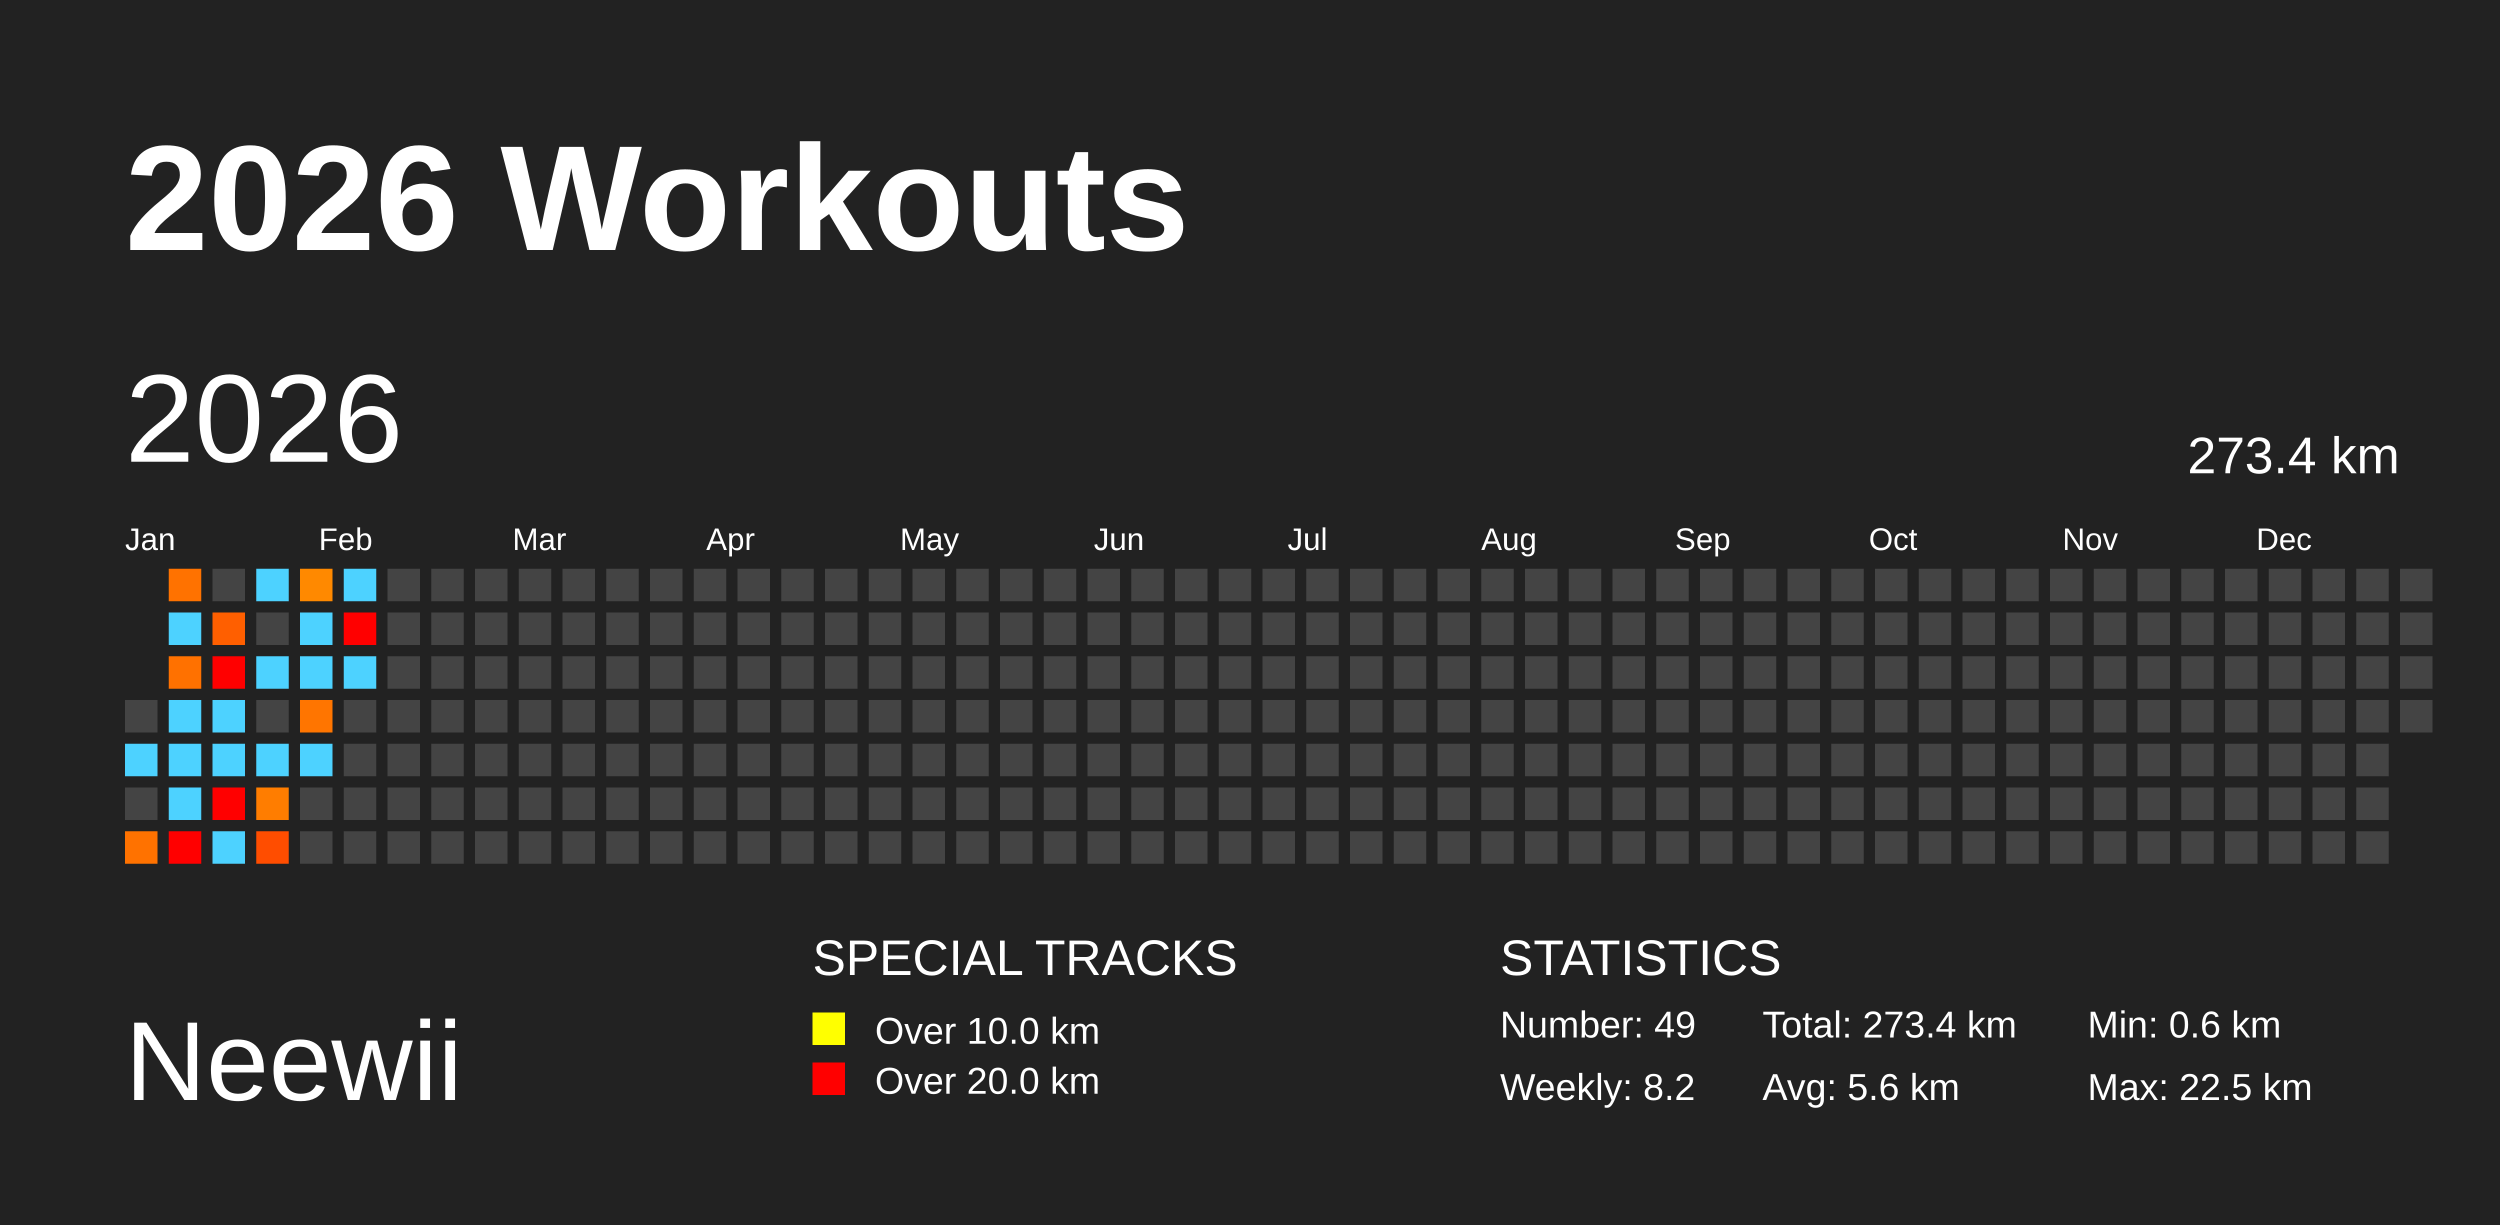
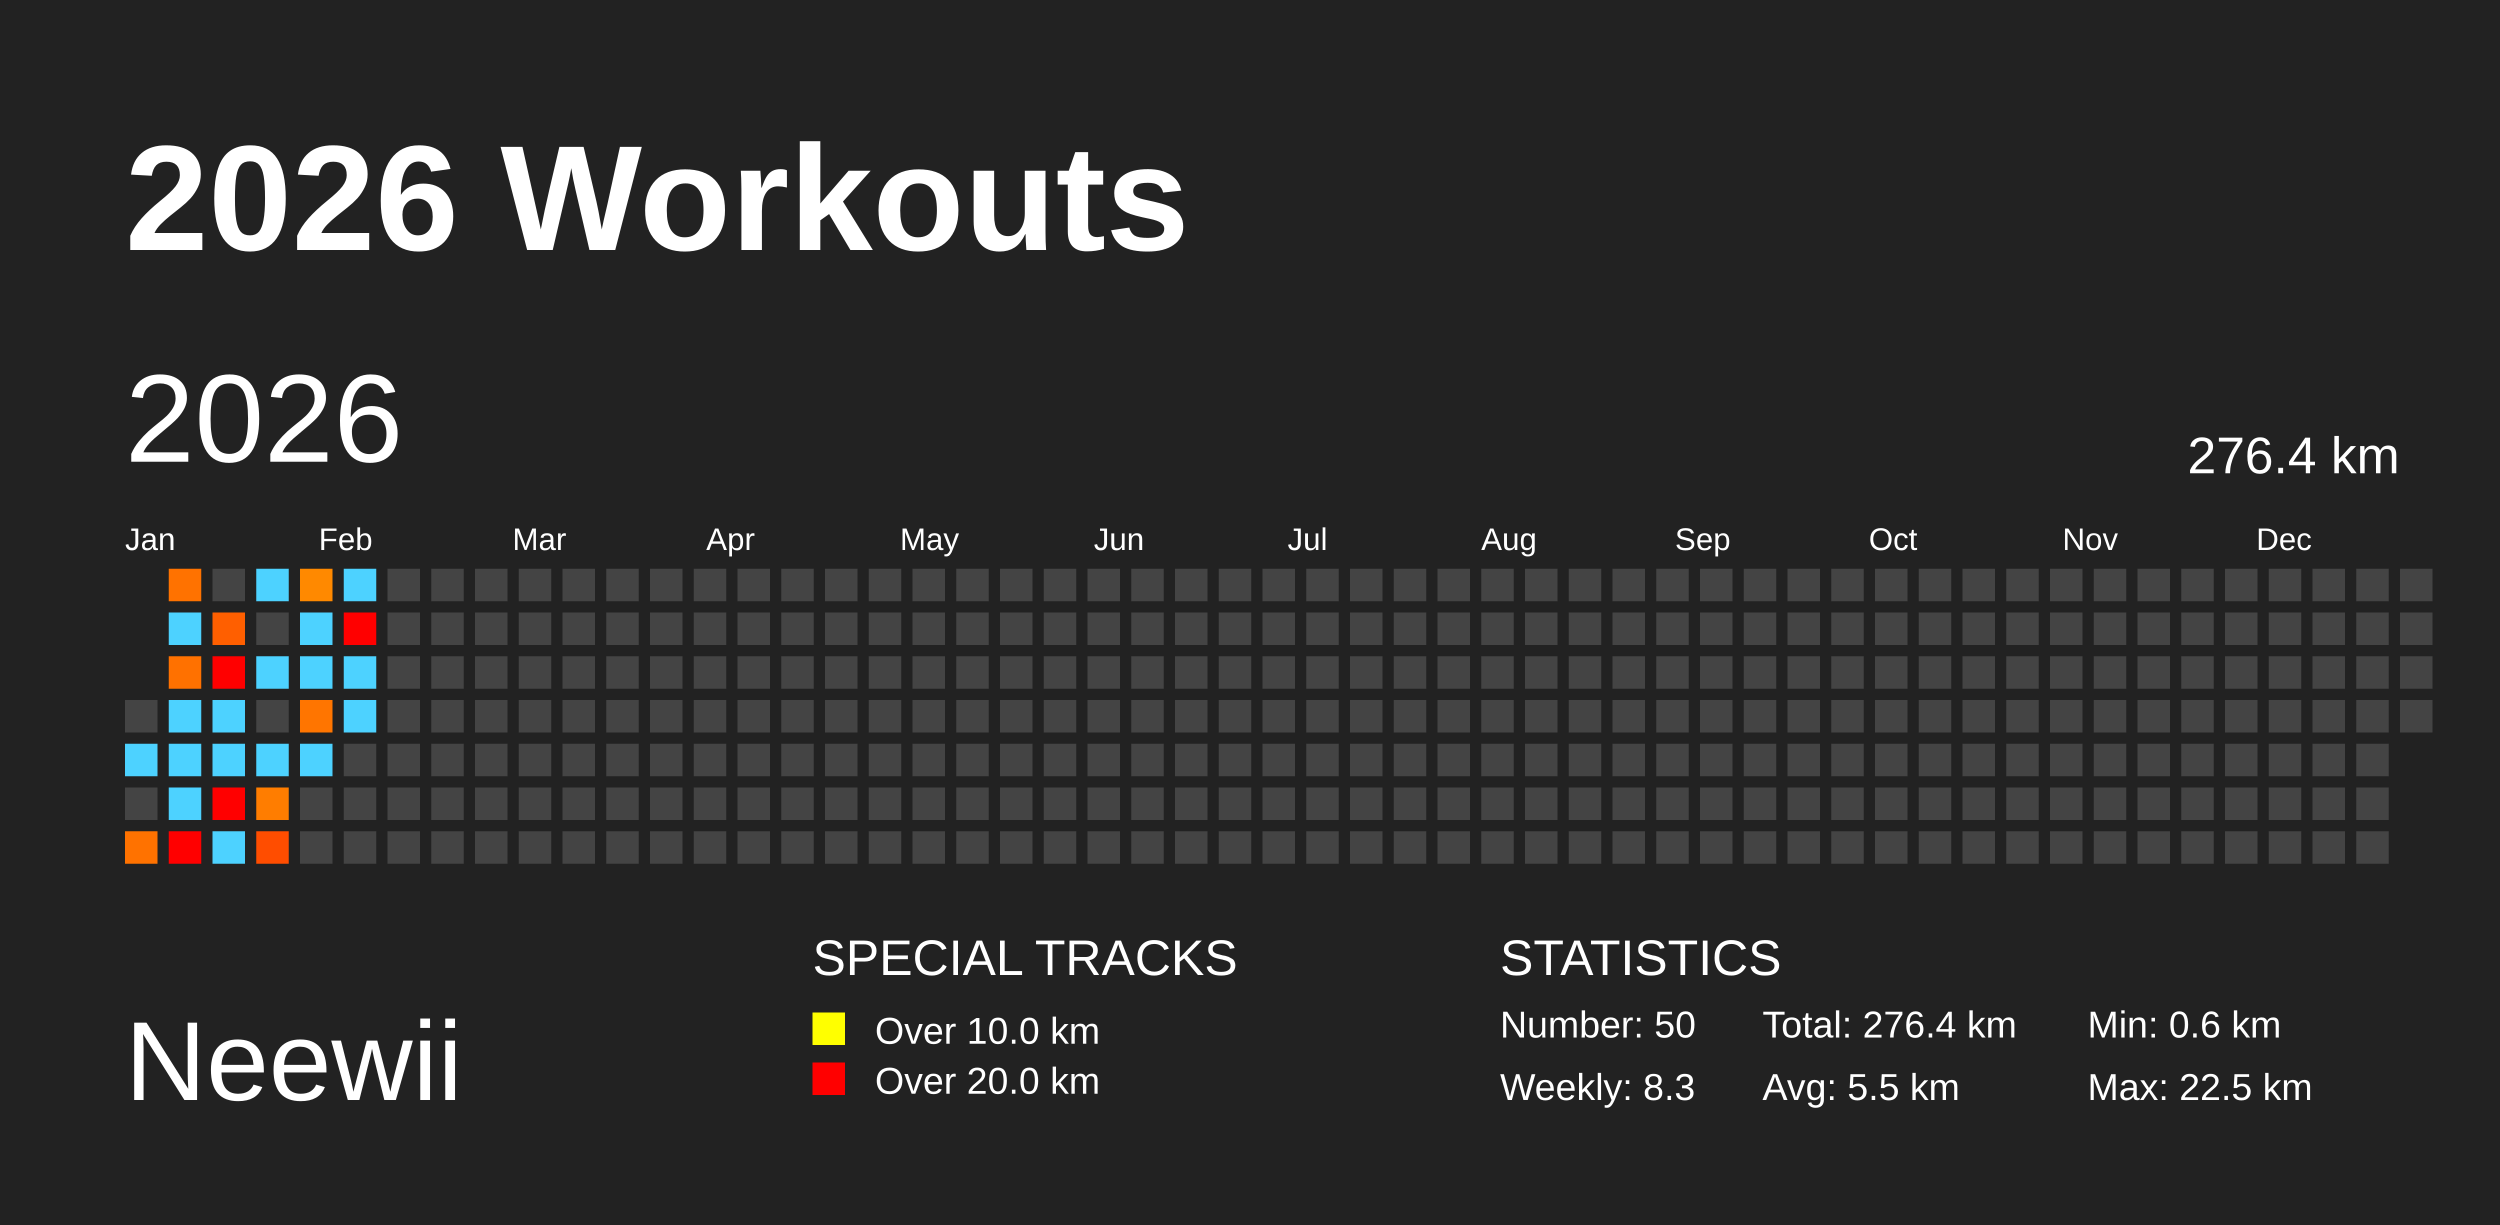
<svg xmlns="http://www.w3.org/2000/svg" baseProfile="full" height="98mm" version="1.1" viewBox="0,0,200,98" width="200mm">
  <defs />
  <rect fill="#222222" height="98" width="200" x="0" y="0" />
  <text fill="#FFFFFF" style="font-size:12px; font-family:Arial; font-weight:bold;" x="10" y="20">2026 Workouts</text>
  <text fill="#FFFFFF" style="font-size:9px; font-family:Arial" x="10" y="88">Neewii</text>
  <text fill="#FFFFFF" style="font-size:4px; font-family:Arial" x="65" y="78">SPECIAL TRACKS</text>
  <rect fill="yellow" height="2.6" width="2.6" x="65" y="81" />
  <text fill="#FFFFFF" style="font-size:3px; font-family:Arial" x="70" y="83.5">Over 10.0 km</text>
  <rect fill="red" height="2.6" width="2.6" x="65" y="85" />
  <text fill="#FFFFFF" style="font-size:3px; font-family:Arial" x="70" y="87.5">Over 20.0 km</text>
  <text fill="#FFFFFF" style="font-size:4px; font-family:Arial" x="120" y="78">STATISTICS</text>
-   <text fill="#FFFFFF" style="font-size:3px; font-family:Arial" x="120" y="83">Number: 49</text>
-   <text fill="#FFFFFF" style="font-size:3px; font-family:Arial" x="120" y="88">Weekly: 8.2</text>
-   <text fill="#FFFFFF" style="font-size:3px; font-family:Arial" x="141" y="83">Total: 273.4 km</text>
-   <text fill="#FFFFFF" style="font-size:3px; font-family:Arial" x="141" y="88">Avg: 5.6 km</text>
+   <text fill="#FFFFFF" style="font-size:3px; font-family:Arial" x="120" y="83">Number: 50</text>
+   <text fill="#FFFFFF" style="font-size:3px; font-family:Arial" x="120" y="88">Weekly: 8.3</text>
+   <text fill="#FFFFFF" style="font-size:3px; font-family:Arial" x="141" y="83">Total: 276.4 km</text>
+   <text fill="#FFFFFF" style="font-size:3px; font-family:Arial" x="141" y="88">Avg: 5.5 km</text>
  <text fill="#FFFFFF" style="font-size:3px; font-family:Arial" x="167" y="83">Min: 0.6 km</text>
  <text fill="#FFFFFF" style="font-size:3px; font-family:Arial" x="167" y="88">Max: 22.5 km</text>
  <text dominant-baseline="hanging" fill="#FFFFFF" style="font-size:10.0px; font-family:Arial;" x="10" y="30">2026</text>
-   <text dominant-baseline="hanging" fill="#FFFFFF" style="font-size:4.125px; font-family:Arial;" x="175" y="35">273.4 km</text>
+   <text dominant-baseline="hanging" fill="#FFFFFF" style="font-size:4.125px; font-family:Arial;" x="175" y="35">276.4 km</text>
  <text fill="#FFFFFF" style="font-size:2.5px; font-family:Arial" x="10.0" y="44">Jan</text>
  <text fill="#FFFFFF" style="font-size:2.5px; font-family:Arial" x="25.5" y="44">Feb</text>
  <text fill="#FFFFFF" style="font-size:2.5px; font-family:Arial" x="41.0" y="44">Mar</text>
  <text fill="#FFFFFF" style="font-size:2.5px; font-family:Arial" x="56.5" y="44">Apr</text>
  <text fill="#FFFFFF" style="font-size:2.5px; font-family:Arial" x="72.0" y="44">May</text>
  <text fill="#FFFFFF" style="font-size:2.5px; font-family:Arial" x="87.5" y="44">Jun</text>
  <text fill="#FFFFFF" style="font-size:2.5px; font-family:Arial" x="103.0" y="44">Jul</text>
  <text fill="#FFFFFF" style="font-size:2.5px; font-family:Arial" x="118.5" y="44">Aug</text>
  <text fill="#FFFFFF" style="font-size:2.5px; font-family:Arial" x="134.0" y="44">Sep</text>
  <text fill="#FFFFFF" style="font-size:2.5px; font-family:Arial" x="149.5" y="44">Oct</text>
  <text fill="#FFFFFF" style="font-size:2.5px; font-family:Arial" x="165.0" y="44">Nov</text>
  <text fill="#FFFFFF" style="font-size:2.5px; font-family:Arial" x="180.5" y="44">Dec</text>
  <rect fill="#444444" height="2.6" width="2.6" x="10.0" y="56.0" />
  <rect fill="#4dd2ff" height="2.6" width="2.6" x="10.0" y="59.5" />
  <rect fill="#444444" height="2.6" width="2.6" x="10.0" y="63.0" />
  <rect fill="#ff7200" height="2.6" width="2.6" x="10.0" y="66.5" />
  <rect fill="#ff7200" height="2.6" width="2.6" x="13.5" y="45.5" />
  <rect fill="#4dd2ff" height="2.6" width="2.6" x="13.5" y="49.0" />
  <rect fill="#ff7100" height="2.6" width="2.6" x="13.5" y="52.5" />
  <rect fill="#4dd2ff" height="2.6" width="2.6" x="13.5" y="56.0" />
  <rect fill="#4dd2ff" height="2.6" width="2.6" x="13.5" y="59.5" />
  <rect fill="#4dd2ff" height="2.6" width="2.6" x="13.5" y="63.0" />
  <rect fill="red" height="2.6" width="2.6" x="13.5" y="66.5" />
  <rect fill="#444444" height="2.6" width="2.6" x="17.0" y="45.5" />
  <rect fill="#ff5f00" height="2.6" width="2.6" x="17.0" y="49.0" />
  <rect fill="red" height="2.6" width="2.6" x="17.0" y="52.5" />
  <rect fill="#4dd2ff" height="2.6" width="2.6" x="17.0" y="56.0" />
  <rect fill="#4dd2ff" height="2.6" width="2.6" x="17.0" y="59.5" />
  <rect fill="red" height="2.6" width="2.6" x="17.0" y="63.0" />
  <rect fill="#4dd2ff" height="2.6" width="2.6" x="17.0" y="66.5" />
  <rect fill="#4dd2ff" height="2.6" width="2.6" x="20.5" y="45.5" />
  <rect fill="#444444" height="2.6" width="2.6" x="20.5" y="49.0" />
  <rect fill="#4dd2ff" height="2.6" width="2.6" x="20.5" y="52.5" />
  <rect fill="#444444" height="2.6" width="2.6" x="20.5" y="56.0" />
  <rect fill="#4dd2ff" height="2.6" width="2.6" x="20.5" y="59.5" />
  <rect fill="#ff7d00" height="2.6" width="2.6" x="20.5" y="63.0" />
  <rect fill="#ff4d00" height="2.6" width="2.6" x="20.5" y="66.5" />
  <rect fill="#ff8900" height="2.6" width="2.6" x="24.0" y="45.5" />
  <rect fill="#4dd2ff" height="2.6" width="2.6" x="24.0" y="49.0" />
  <rect fill="#4dd2ff" height="2.6" width="2.6" x="24.0" y="52.5" />
  <rect fill="#ff7500" height="2.6" width="2.6" x="24.0" y="56.0" />
  <rect fill="#4dd2ff" height="2.6" width="2.6" x="24.0" y="59.5" />
  <rect fill="#444444" height="2.6" width="2.6" x="24.0" y="63.0" />
  <rect fill="#444444" height="2.6" width="2.6" x="24.0" y="66.5" />
  <rect fill="#4dd2ff" height="2.6" width="2.6" x="27.5" y="45.5" />
  <rect fill="red" height="2.6" width="2.6" x="27.5" y="49.0" />
  <rect fill="#4dd2ff" height="2.6" width="2.6" x="27.5" y="52.5" />
-   <rect fill="#444444" height="2.6" width="2.6" x="27.5" y="56.0" />
+   <rect fill="#4dd2ff" height="2.6" width="2.6" x="27.5" y="56.0" />
  <rect fill="#444444" height="2.6" width="2.6" x="27.5" y="59.5" />
  <rect fill="#444444" height="2.6" width="2.6" x="27.5" y="63.0" />
  <rect fill="#444444" height="2.6" width="2.6" x="27.5" y="66.5" />
  <rect fill="#444444" height="2.6" width="2.6" x="31.0" y="45.5" />
  <rect fill="#444444" height="2.6" width="2.6" x="31.0" y="49.0" />
  <rect fill="#444444" height="2.6" width="2.6" x="31.0" y="52.5" />
  <rect fill="#444444" height="2.6" width="2.6" x="31.0" y="56.0" />
  <rect fill="#444444" height="2.6" width="2.6" x="31.0" y="59.5" />
  <rect fill="#444444" height="2.6" width="2.6" x="31.0" y="63.0" />
  <rect fill="#444444" height="2.6" width="2.6" x="31.0" y="66.5" />
  <rect fill="#444444" height="2.6" width="2.6" x="34.5" y="45.5" />
  <rect fill="#444444" height="2.6" width="2.6" x="34.5" y="49.0" />
  <rect fill="#444444" height="2.6" width="2.6" x="34.5" y="52.5" />
  <rect fill="#444444" height="2.6" width="2.6" x="34.5" y="56.0" />
  <rect fill="#444444" height="2.6" width="2.6" x="34.5" y="59.5" />
  <rect fill="#444444" height="2.6" width="2.6" x="34.5" y="63.0" />
  <rect fill="#444444" height="2.6" width="2.6" x="34.5" y="66.5" />
  <rect fill="#444444" height="2.6" width="2.6" x="38.0" y="45.5" />
  <rect fill="#444444" height="2.6" width="2.6" x="38.0" y="49.0" />
  <rect fill="#444444" height="2.6" width="2.6" x="38.0" y="52.5" />
  <rect fill="#444444" height="2.6" width="2.6" x="38.0" y="56.0" />
  <rect fill="#444444" height="2.6" width="2.6" x="38.0" y="59.5" />
  <rect fill="#444444" height="2.6" width="2.6" x="38.0" y="63.0" />
  <rect fill="#444444" height="2.6" width="2.6" x="38.0" y="66.5" />
  <rect fill="#444444" height="2.6" width="2.6" x="41.5" y="45.5" />
  <rect fill="#444444" height="2.6" width="2.6" x="41.5" y="49.0" />
  <rect fill="#444444" height="2.6" width="2.6" x="41.5" y="52.5" />
  <rect fill="#444444" height="2.6" width="2.6" x="41.5" y="56.0" />
  <rect fill="#444444" height="2.6" width="2.6" x="41.5" y="59.5" />
  <rect fill="#444444" height="2.6" width="2.6" x="41.5" y="63.0" />
  <rect fill="#444444" height="2.6" width="2.6" x="41.5" y="66.5" />
  <rect fill="#444444" height="2.6" width="2.6" x="45.0" y="45.5" />
  <rect fill="#444444" height="2.6" width="2.6" x="45.0" y="49.0" />
  <rect fill="#444444" height="2.6" width="2.6" x="45.0" y="52.5" />
  <rect fill="#444444" height="2.6" width="2.6" x="45.0" y="56.0" />
  <rect fill="#444444" height="2.6" width="2.6" x="45.0" y="59.5" />
  <rect fill="#444444" height="2.6" width="2.6" x="45.0" y="63.0" />
  <rect fill="#444444" height="2.6" width="2.6" x="45.0" y="66.5" />
  <rect fill="#444444" height="2.6" width="2.6" x="48.5" y="45.5" />
  <rect fill="#444444" height="2.6" width="2.6" x="48.5" y="49.0" />
  <rect fill="#444444" height="2.6" width="2.6" x="48.5" y="52.5" />
  <rect fill="#444444" height="2.6" width="2.6" x="48.5" y="56.0" />
  <rect fill="#444444" height="2.6" width="2.6" x="48.5" y="59.5" />
  <rect fill="#444444" height="2.6" width="2.6" x="48.5" y="63.0" />
  <rect fill="#444444" height="2.6" width="2.6" x="48.5" y="66.5" />
  <rect fill="#444444" height="2.6" width="2.6" x="52.0" y="45.5" />
  <rect fill="#444444" height="2.6" width="2.6" x="52.0" y="49.0" />
  <rect fill="#444444" height="2.6" width="2.6" x="52.0" y="52.5" />
  <rect fill="#444444" height="2.6" width="2.6" x="52.0" y="56.0" />
  <rect fill="#444444" height="2.6" width="2.6" x="52.0" y="59.5" />
  <rect fill="#444444" height="2.6" width="2.6" x="52.0" y="63.0" />
  <rect fill="#444444" height="2.6" width="2.6" x="52.0" y="66.5" />
  <rect fill="#444444" height="2.6" width="2.6" x="55.5" y="45.5" />
  <rect fill="#444444" height="2.6" width="2.6" x="55.5" y="49.0" />
  <rect fill="#444444" height="2.6" width="2.6" x="55.5" y="52.5" />
  <rect fill="#444444" height="2.6" width="2.6" x="55.5" y="56.0" />
  <rect fill="#444444" height="2.6" width="2.6" x="55.5" y="59.5" />
  <rect fill="#444444" height="2.6" width="2.6" x="55.5" y="63.0" />
  <rect fill="#444444" height="2.6" width="2.6" x="55.5" y="66.5" />
  <rect fill="#444444" height="2.6" width="2.6" x="59.0" y="45.5" />
  <rect fill="#444444" height="2.6" width="2.6" x="59.0" y="49.0" />
  <rect fill="#444444" height="2.6" width="2.6" x="59.0" y="52.5" />
  <rect fill="#444444" height="2.6" width="2.6" x="59.0" y="56.0" />
  <rect fill="#444444" height="2.6" width="2.6" x="59.0" y="59.5" />
  <rect fill="#444444" height="2.6" width="2.6" x="59.0" y="63.0" />
  <rect fill="#444444" height="2.6" width="2.6" x="59.0" y="66.5" />
  <rect fill="#444444" height="2.6" width="2.6" x="62.5" y="45.5" />
  <rect fill="#444444" height="2.6" width="2.6" x="62.5" y="49.0" />
  <rect fill="#444444" height="2.6" width="2.6" x="62.5" y="52.5" />
  <rect fill="#444444" height="2.6" width="2.6" x="62.5" y="56.0" />
  <rect fill="#444444" height="2.6" width="2.6" x="62.5" y="59.5" />
  <rect fill="#444444" height="2.6" width="2.6" x="62.5" y="63.0" />
  <rect fill="#444444" height="2.6" width="2.6" x="62.5" y="66.5" />
  <rect fill="#444444" height="2.6" width="2.6" x="66.0" y="45.5" />
  <rect fill="#444444" height="2.6" width="2.6" x="66.0" y="49.0" />
  <rect fill="#444444" height="2.6" width="2.6" x="66.0" y="52.5" />
  <rect fill="#444444" height="2.6" width="2.6" x="66.0" y="56.0" />
  <rect fill="#444444" height="2.6" width="2.6" x="66.0" y="59.5" />
  <rect fill="#444444" height="2.6" width="2.6" x="66.0" y="63.0" />
  <rect fill="#444444" height="2.6" width="2.6" x="66.0" y="66.5" />
  <rect fill="#444444" height="2.6" width="2.6" x="69.5" y="45.5" />
  <rect fill="#444444" height="2.6" width="2.6" x="69.5" y="49.0" />
  <rect fill="#444444" height="2.6" width="2.6" x="69.5" y="52.5" />
  <rect fill="#444444" height="2.6" width="2.6" x="69.5" y="56.0" />
  <rect fill="#444444" height="2.6" width="2.6" x="69.5" y="59.5" />
  <rect fill="#444444" height="2.6" width="2.6" x="69.5" y="63.0" />
  <rect fill="#444444" height="2.6" width="2.6" x="69.5" y="66.5" />
  <rect fill="#444444" height="2.6" width="2.6" x="73.0" y="45.5" />
  <rect fill="#444444" height="2.6" width="2.6" x="73.0" y="49.0" />
  <rect fill="#444444" height="2.6" width="2.6" x="73.0" y="52.5" />
  <rect fill="#444444" height="2.6" width="2.6" x="73.0" y="56.0" />
  <rect fill="#444444" height="2.6" width="2.6" x="73.0" y="59.5" />
  <rect fill="#444444" height="2.6" width="2.6" x="73.0" y="63.0" />
  <rect fill="#444444" height="2.6" width="2.6" x="73.0" y="66.5" />
  <rect fill="#444444" height="2.6" width="2.6" x="76.5" y="45.5" />
  <rect fill="#444444" height="2.6" width="2.6" x="76.5" y="49.0" />
  <rect fill="#444444" height="2.6" width="2.6" x="76.5" y="52.5" />
  <rect fill="#444444" height="2.6" width="2.6" x="76.5" y="56.0" />
  <rect fill="#444444" height="2.6" width="2.6" x="76.5" y="59.5" />
  <rect fill="#444444" height="2.6" width="2.6" x="76.5" y="63.0" />
  <rect fill="#444444" height="2.6" width="2.6" x="76.5" y="66.5" />
  <rect fill="#444444" height="2.6" width="2.6" x="80.0" y="45.5" />
  <rect fill="#444444" height="2.6" width="2.6" x="80.0" y="49.0" />
  <rect fill="#444444" height="2.6" width="2.6" x="80.0" y="52.5" />
  <rect fill="#444444" height="2.6" width="2.6" x="80.0" y="56.0" />
  <rect fill="#444444" height="2.6" width="2.6" x="80.0" y="59.5" />
  <rect fill="#444444" height="2.6" width="2.6" x="80.0" y="63.0" />
  <rect fill="#444444" height="2.6" width="2.6" x="80.0" y="66.5" />
  <rect fill="#444444" height="2.6" width="2.6" x="83.5" y="45.5" />
  <rect fill="#444444" height="2.6" width="2.6" x="83.5" y="49.0" />
  <rect fill="#444444" height="2.6" width="2.6" x="83.5" y="52.5" />
  <rect fill="#444444" height="2.6" width="2.6" x="83.5" y="56.0" />
  <rect fill="#444444" height="2.6" width="2.6" x="83.5" y="59.5" />
  <rect fill="#444444" height="2.6" width="2.6" x="83.5" y="63.0" />
  <rect fill="#444444" height="2.6" width="2.6" x="83.5" y="66.5" />
  <rect fill="#444444" height="2.6" width="2.6" x="87.0" y="45.5" />
  <rect fill="#444444" height="2.6" width="2.6" x="87.0" y="49.0" />
  <rect fill="#444444" height="2.6" width="2.6" x="87.0" y="52.5" />
  <rect fill="#444444" height="2.6" width="2.6" x="87.0" y="56.0" />
  <rect fill="#444444" height="2.6" width="2.6" x="87.0" y="59.5" />
  <rect fill="#444444" height="2.6" width="2.6" x="87.0" y="63.0" />
  <rect fill="#444444" height="2.6" width="2.6" x="87.0" y="66.5" />
  <rect fill="#444444" height="2.6" width="2.6" x="90.5" y="45.5" />
  <rect fill="#444444" height="2.6" width="2.6" x="90.5" y="49.0" />
  <rect fill="#444444" height="2.6" width="2.6" x="90.5" y="52.5" />
  <rect fill="#444444" height="2.6" width="2.6" x="90.5" y="56.0" />
  <rect fill="#444444" height="2.6" width="2.6" x="90.5" y="59.5" />
  <rect fill="#444444" height="2.6" width="2.6" x="90.5" y="63.0" />
  <rect fill="#444444" height="2.6" width="2.6" x="90.5" y="66.5" />
  <rect fill="#444444" height="2.6" width="2.6" x="94.0" y="45.5" />
  <rect fill="#444444" height="2.6" width="2.6" x="94.0" y="49.0" />
  <rect fill="#444444" height="2.6" width="2.6" x="94.0" y="52.5" />
  <rect fill="#444444" height="2.6" width="2.6" x="94.0" y="56.0" />
  <rect fill="#444444" height="2.6" width="2.6" x="94.0" y="59.5" />
  <rect fill="#444444" height="2.6" width="2.6" x="94.0" y="63.0" />
  <rect fill="#444444" height="2.6" width="2.6" x="94.0" y="66.5" />
  <rect fill="#444444" height="2.6" width="2.6" x="97.5" y="45.5" />
  <rect fill="#444444" height="2.6" width="2.6" x="97.5" y="49.0" />
  <rect fill="#444444" height="2.6" width="2.6" x="97.5" y="52.5" />
  <rect fill="#444444" height="2.6" width="2.6" x="97.5" y="56.0" />
  <rect fill="#444444" height="2.6" width="2.6" x="97.5" y="59.5" />
  <rect fill="#444444" height="2.6" width="2.6" x="97.5" y="63.0" />
  <rect fill="#444444" height="2.6" width="2.6" x="97.5" y="66.5" />
  <rect fill="#444444" height="2.6" width="2.6" x="101.0" y="45.5" />
  <rect fill="#444444" height="2.6" width="2.6" x="101.0" y="49.0" />
  <rect fill="#444444" height="2.6" width="2.6" x="101.0" y="52.5" />
  <rect fill="#444444" height="2.6" width="2.6" x="101.0" y="56.0" />
  <rect fill="#444444" height="2.6" width="2.6" x="101.0" y="59.5" />
  <rect fill="#444444" height="2.6" width="2.6" x="101.0" y="63.0" />
  <rect fill="#444444" height="2.6" width="2.6" x="101.0" y="66.5" />
  <rect fill="#444444" height="2.6" width="2.6" x="104.5" y="45.5" />
  <rect fill="#444444" height="2.6" width="2.6" x="104.5" y="49.0" />
  <rect fill="#444444" height="2.6" width="2.6" x="104.5" y="52.5" />
  <rect fill="#444444" height="2.6" width="2.6" x="104.5" y="56.0" />
  <rect fill="#444444" height="2.6" width="2.6" x="104.5" y="59.5" />
  <rect fill="#444444" height="2.6" width="2.6" x="104.5" y="63.0" />
  <rect fill="#444444" height="2.6" width="2.6" x="104.5" y="66.5" />
  <rect fill="#444444" height="2.6" width="2.6" x="108.0" y="45.5" />
  <rect fill="#444444" height="2.6" width="2.6" x="108.0" y="49.0" />
  <rect fill="#444444" height="2.6" width="2.6" x="108.0" y="52.5" />
  <rect fill="#444444" height="2.6" width="2.6" x="108.0" y="56.0" />
  <rect fill="#444444" height="2.6" width="2.6" x="108.0" y="59.5" />
  <rect fill="#444444" height="2.6" width="2.6" x="108.0" y="63.0" />
  <rect fill="#444444" height="2.6" width="2.6" x="108.0" y="66.5" />
  <rect fill="#444444" height="2.6" width="2.6" x="111.5" y="45.5" />
  <rect fill="#444444" height="2.6" width="2.6" x="111.5" y="49.0" />
  <rect fill="#444444" height="2.6" width="2.6" x="111.5" y="52.5" />
  <rect fill="#444444" height="2.6" width="2.6" x="111.5" y="56.0" />
  <rect fill="#444444" height="2.6" width="2.6" x="111.5" y="59.5" />
  <rect fill="#444444" height="2.6" width="2.6" x="111.5" y="63.0" />
  <rect fill="#444444" height="2.6" width="2.6" x="111.5" y="66.5" />
  <rect fill="#444444" height="2.6" width="2.6" x="115.0" y="45.5" />
  <rect fill="#444444" height="2.6" width="2.6" x="115.0" y="49.0" />
  <rect fill="#444444" height="2.6" width="2.6" x="115.0" y="52.5" />
  <rect fill="#444444" height="2.6" width="2.6" x="115.0" y="56.0" />
  <rect fill="#444444" height="2.6" width="2.6" x="115.0" y="59.5" />
  <rect fill="#444444" height="2.6" width="2.6" x="115.0" y="63.0" />
  <rect fill="#444444" height="2.6" width="2.6" x="115.0" y="66.5" />
  <rect fill="#444444" height="2.6" width="2.6" x="118.5" y="45.5" />
  <rect fill="#444444" height="2.6" width="2.6" x="118.5" y="49.0" />
  <rect fill="#444444" height="2.6" width="2.6" x="118.5" y="52.5" />
  <rect fill="#444444" height="2.6" width="2.6" x="118.5" y="56.0" />
  <rect fill="#444444" height="2.6" width="2.6" x="118.5" y="59.5" />
  <rect fill="#444444" height="2.6" width="2.6" x="118.5" y="63.0" />
  <rect fill="#444444" height="2.6" width="2.6" x="118.5" y="66.5" />
  <rect fill="#444444" height="2.6" width="2.6" x="122.0" y="45.5" />
  <rect fill="#444444" height="2.6" width="2.6" x="122.0" y="49.0" />
  <rect fill="#444444" height="2.6" width="2.6" x="122.0" y="52.5" />
  <rect fill="#444444" height="2.6" width="2.6" x="122.0" y="56.0" />
  <rect fill="#444444" height="2.6" width="2.6" x="122.0" y="59.5" />
  <rect fill="#444444" height="2.6" width="2.6" x="122.0" y="63.0" />
  <rect fill="#444444" height="2.6" width="2.6" x="122.0" y="66.5" />
  <rect fill="#444444" height="2.6" width="2.6" x="125.5" y="45.5" />
  <rect fill="#444444" height="2.6" width="2.6" x="125.5" y="49.0" />
  <rect fill="#444444" height="2.6" width="2.6" x="125.5" y="52.5" />
  <rect fill="#444444" height="2.6" width="2.6" x="125.5" y="56.0" />
  <rect fill="#444444" height="2.6" width="2.6" x="125.5" y="59.5" />
  <rect fill="#444444" height="2.6" width="2.6" x="125.5" y="63.0" />
  <rect fill="#444444" height="2.6" width="2.6" x="125.5" y="66.5" />
  <rect fill="#444444" height="2.6" width="2.6" x="129.0" y="45.5" />
  <rect fill="#444444" height="2.6" width="2.6" x="129.0" y="49.0" />
  <rect fill="#444444" height="2.6" width="2.6" x="129.0" y="52.5" />
  <rect fill="#444444" height="2.6" width="2.6" x="129.0" y="56.0" />
  <rect fill="#444444" height="2.6" width="2.6" x="129.0" y="59.5" />
  <rect fill="#444444" height="2.6" width="2.6" x="129.0" y="63.0" />
  <rect fill="#444444" height="2.6" width="2.6" x="129.0" y="66.5" />
  <rect fill="#444444" height="2.6" width="2.6" x="132.5" y="45.5" />
  <rect fill="#444444" height="2.6" width="2.6" x="132.5" y="49.0" />
  <rect fill="#444444" height="2.6" width="2.6" x="132.5" y="52.5" />
  <rect fill="#444444" height="2.6" width="2.6" x="132.5" y="56.0" />
  <rect fill="#444444" height="2.6" width="2.6" x="132.5" y="59.5" />
  <rect fill="#444444" height="2.6" width="2.6" x="132.5" y="63.0" />
  <rect fill="#444444" height="2.6" width="2.6" x="132.5" y="66.5" />
  <rect fill="#444444" height="2.6" width="2.6" x="136.0" y="45.5" />
  <rect fill="#444444" height="2.6" width="2.6" x="136.0" y="49.0" />
  <rect fill="#444444" height="2.6" width="2.6" x="136.0" y="52.5" />
  <rect fill="#444444" height="2.6" width="2.6" x="136.0" y="56.0" />
  <rect fill="#444444" height="2.6" width="2.6" x="136.0" y="59.5" />
  <rect fill="#444444" height="2.6" width="2.6" x="136.0" y="63.0" />
  <rect fill="#444444" height="2.6" width="2.6" x="136.0" y="66.5" />
  <rect fill="#444444" height="2.6" width="2.6" x="139.5" y="45.5" />
  <rect fill="#444444" height="2.6" width="2.6" x="139.5" y="49.0" />
  <rect fill="#444444" height="2.6" width="2.6" x="139.5" y="52.5" />
  <rect fill="#444444" height="2.6" width="2.6" x="139.5" y="56.0" />
  <rect fill="#444444" height="2.6" width="2.6" x="139.5" y="59.5" />
  <rect fill="#444444" height="2.6" width="2.6" x="139.5" y="63.0" />
  <rect fill="#444444" height="2.6" width="2.6" x="139.5" y="66.5" />
  <rect fill="#444444" height="2.6" width="2.6" x="143.0" y="45.5" />
  <rect fill="#444444" height="2.6" width="2.6" x="143.0" y="49.0" />
  <rect fill="#444444" height="2.6" width="2.6" x="143.0" y="52.5" />
  <rect fill="#444444" height="2.6" width="2.6" x="143.0" y="56.0" />
  <rect fill="#444444" height="2.6" width="2.6" x="143.0" y="59.5" />
  <rect fill="#444444" height="2.6" width="2.6" x="143.0" y="63.0" />
  <rect fill="#444444" height="2.6" width="2.6" x="143.0" y="66.5" />
  <rect fill="#444444" height="2.6" width="2.6" x="146.5" y="45.5" />
  <rect fill="#444444" height="2.6" width="2.6" x="146.5" y="49.0" />
  <rect fill="#444444" height="2.6" width="2.6" x="146.5" y="52.5" />
  <rect fill="#444444" height="2.6" width="2.6" x="146.5" y="56.0" />
  <rect fill="#444444" height="2.6" width="2.6" x="146.5" y="59.5" />
  <rect fill="#444444" height="2.6" width="2.6" x="146.5" y="63.0" />
  <rect fill="#444444" height="2.6" width="2.6" x="146.5" y="66.5" />
  <rect fill="#444444" height="2.6" width="2.6" x="150.0" y="45.5" />
  <rect fill="#444444" height="2.6" width="2.6" x="150.0" y="49.0" />
  <rect fill="#444444" height="2.6" width="2.6" x="150.0" y="52.5" />
  <rect fill="#444444" height="2.6" width="2.6" x="150.0" y="56.0" />
  <rect fill="#444444" height="2.6" width="2.6" x="150.0" y="59.5" />
  <rect fill="#444444" height="2.6" width="2.6" x="150.0" y="63.0" />
  <rect fill="#444444" height="2.6" width="2.6" x="150.0" y="66.5" />
  <rect fill="#444444" height="2.6" width="2.6" x="153.5" y="45.5" />
  <rect fill="#444444" height="2.6" width="2.6" x="153.5" y="49.0" />
  <rect fill="#444444" height="2.6" width="2.6" x="153.5" y="52.5" />
  <rect fill="#444444" height="2.6" width="2.6" x="153.5" y="56.0" />
  <rect fill="#444444" height="2.6" width="2.6" x="153.5" y="59.5" />
  <rect fill="#444444" height="2.6" width="2.6" x="153.5" y="63.0" />
  <rect fill="#444444" height="2.6" width="2.6" x="153.5" y="66.5" />
  <rect fill="#444444" height="2.6" width="2.6" x="157.0" y="45.5" />
  <rect fill="#444444" height="2.6" width="2.6" x="157.0" y="49.0" />
  <rect fill="#444444" height="2.6" width="2.6" x="157.0" y="52.5" />
  <rect fill="#444444" height="2.6" width="2.6" x="157.0" y="56.0" />
  <rect fill="#444444" height="2.6" width="2.6" x="157.0" y="59.5" />
  <rect fill="#444444" height="2.6" width="2.6" x="157.0" y="63.0" />
  <rect fill="#444444" height="2.6" width="2.6" x="157.0" y="66.5" />
  <rect fill="#444444" height="2.6" width="2.6" x="160.5" y="45.5" />
  <rect fill="#444444" height="2.6" width="2.6" x="160.5" y="49.0" />
  <rect fill="#444444" height="2.6" width="2.6" x="160.5" y="52.5" />
  <rect fill="#444444" height="2.6" width="2.6" x="160.5" y="56.0" />
  <rect fill="#444444" height="2.6" width="2.6" x="160.5" y="59.5" />
  <rect fill="#444444" height="2.6" width="2.6" x="160.5" y="63.0" />
  <rect fill="#444444" height="2.6" width="2.6" x="160.5" y="66.5" />
  <rect fill="#444444" height="2.6" width="2.6" x="164.0" y="45.5" />
  <rect fill="#444444" height="2.6" width="2.6" x="164.0" y="49.0" />
  <rect fill="#444444" height="2.6" width="2.6" x="164.0" y="52.5" />
  <rect fill="#444444" height="2.6" width="2.6" x="164.0" y="56.0" />
  <rect fill="#444444" height="2.6" width="2.6" x="164.0" y="59.5" />
  <rect fill="#444444" height="2.6" width="2.6" x="164.0" y="63.0" />
  <rect fill="#444444" height="2.6" width="2.6" x="164.0" y="66.5" />
  <rect fill="#444444" height="2.6" width="2.6" x="167.5" y="45.5" />
  <rect fill="#444444" height="2.6" width="2.6" x="167.5" y="49.0" />
  <rect fill="#444444" height="2.6" width="2.6" x="167.5" y="52.5" />
  <rect fill="#444444" height="2.6" width="2.6" x="167.5" y="56.0" />
  <rect fill="#444444" height="2.6" width="2.6" x="167.5" y="59.5" />
  <rect fill="#444444" height="2.6" width="2.6" x="167.5" y="63.0" />
  <rect fill="#444444" height="2.6" width="2.6" x="167.5" y="66.5" />
  <rect fill="#444444" height="2.6" width="2.6" x="171.0" y="45.5" />
  <rect fill="#444444" height="2.6" width="2.6" x="171.0" y="49.0" />
  <rect fill="#444444" height="2.6" width="2.6" x="171.0" y="52.5" />
  <rect fill="#444444" height="2.6" width="2.6" x="171.0" y="56.0" />
  <rect fill="#444444" height="2.6" width="2.6" x="171.0" y="59.5" />
  <rect fill="#444444" height="2.6" width="2.6" x="171.0" y="63.0" />
  <rect fill="#444444" height="2.6" width="2.6" x="171.0" y="66.5" />
  <rect fill="#444444" height="2.6" width="2.6" x="174.5" y="45.5" />
  <rect fill="#444444" height="2.6" width="2.6" x="174.5" y="49.0" />
  <rect fill="#444444" height="2.6" width="2.6" x="174.5" y="52.5" />
  <rect fill="#444444" height="2.6" width="2.6" x="174.5" y="56.0" />
  <rect fill="#444444" height="2.6" width="2.6" x="174.5" y="59.5" />
  <rect fill="#444444" height="2.6" width="2.6" x="174.5" y="63.0" />
  <rect fill="#444444" height="2.6" width="2.6" x="174.5" y="66.5" />
  <rect fill="#444444" height="2.6" width="2.6" x="178.0" y="45.5" />
  <rect fill="#444444" height="2.6" width="2.6" x="178.0" y="49.0" />
  <rect fill="#444444" height="2.6" width="2.6" x="178.0" y="52.5" />
  <rect fill="#444444" height="2.6" width="2.6" x="178.0" y="56.0" />
  <rect fill="#444444" height="2.6" width="2.6" x="178.0" y="59.5" />
  <rect fill="#444444" height="2.6" width="2.6" x="178.0" y="63.0" />
  <rect fill="#444444" height="2.6" width="2.6" x="178.0" y="66.5" />
  <rect fill="#444444" height="2.6" width="2.6" x="181.5" y="45.5" />
  <rect fill="#444444" height="2.6" width="2.6" x="181.5" y="49.0" />
  <rect fill="#444444" height="2.6" width="2.6" x="181.5" y="52.5" />
  <rect fill="#444444" height="2.6" width="2.6" x="181.5" y="56.0" />
  <rect fill="#444444" height="2.6" width="2.6" x="181.5" y="59.5" />
  <rect fill="#444444" height="2.6" width="2.6" x="181.5" y="63.0" />
  <rect fill="#444444" height="2.6" width="2.6" x="181.5" y="66.5" />
  <rect fill="#444444" height="2.6" width="2.6" x="185.0" y="45.5" />
  <rect fill="#444444" height="2.6" width="2.6" x="185.0" y="49.0" />
  <rect fill="#444444" height="2.6" width="2.6" x="185.0" y="52.5" />
  <rect fill="#444444" height="2.6" width="2.6" x="185.0" y="56.0" />
  <rect fill="#444444" height="2.6" width="2.6" x="185.0" y="59.5" />
  <rect fill="#444444" height="2.6" width="2.6" x="185.0" y="63.0" />
  <rect fill="#444444" height="2.6" width="2.6" x="185.0" y="66.5" />
  <rect fill="#444444" height="2.6" width="2.6" x="188.5" y="45.5" />
  <rect fill="#444444" height="2.6" width="2.6" x="188.5" y="49.0" />
  <rect fill="#444444" height="2.6" width="2.6" x="188.5" y="52.5" />
  <rect fill="#444444" height="2.6" width="2.6" x="188.5" y="56.0" />
  <rect fill="#444444" height="2.6" width="2.6" x="188.5" y="59.5" />
  <rect fill="#444444" height="2.6" width="2.6" x="188.5" y="63.0" />
  <rect fill="#444444" height="2.6" width="2.6" x="188.5" y="66.5" />
  <rect fill="#444444" height="2.6" width="2.6" x="192.0" y="45.5" />
  <rect fill="#444444" height="2.6" width="2.6" x="192.0" y="49.0" />
  <rect fill="#444444" height="2.6" width="2.6" x="192.0" y="52.5" />
  <rect fill="#444444" height="2.6" width="2.6" x="192.0" y="56.0" />
</svg>
